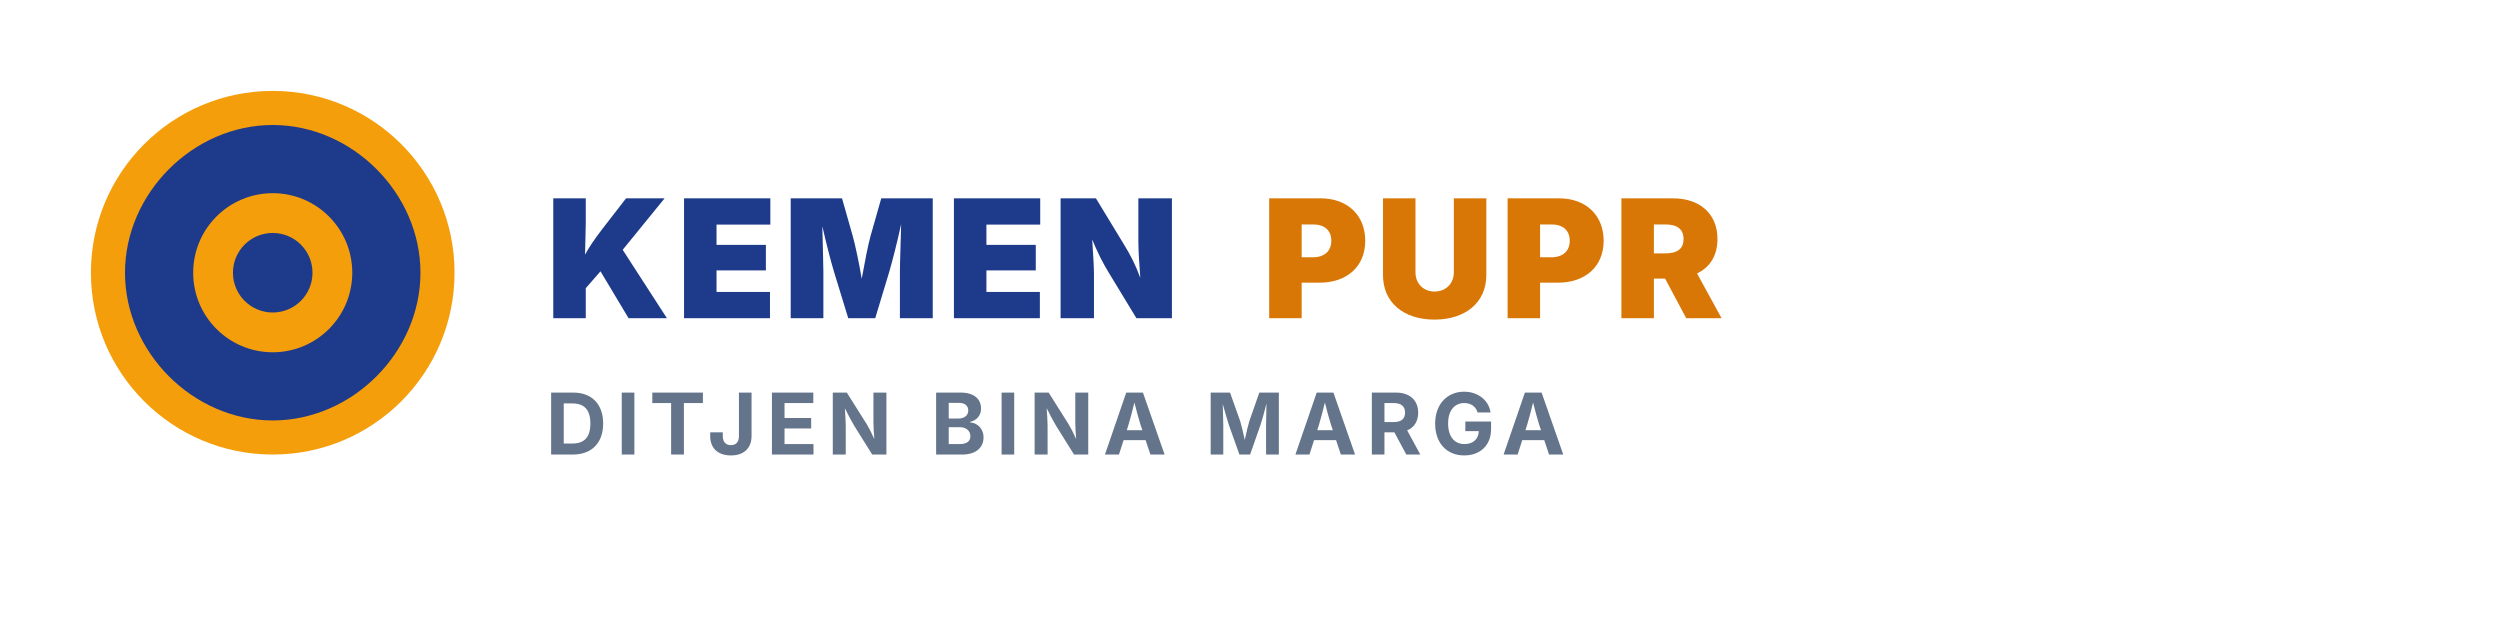
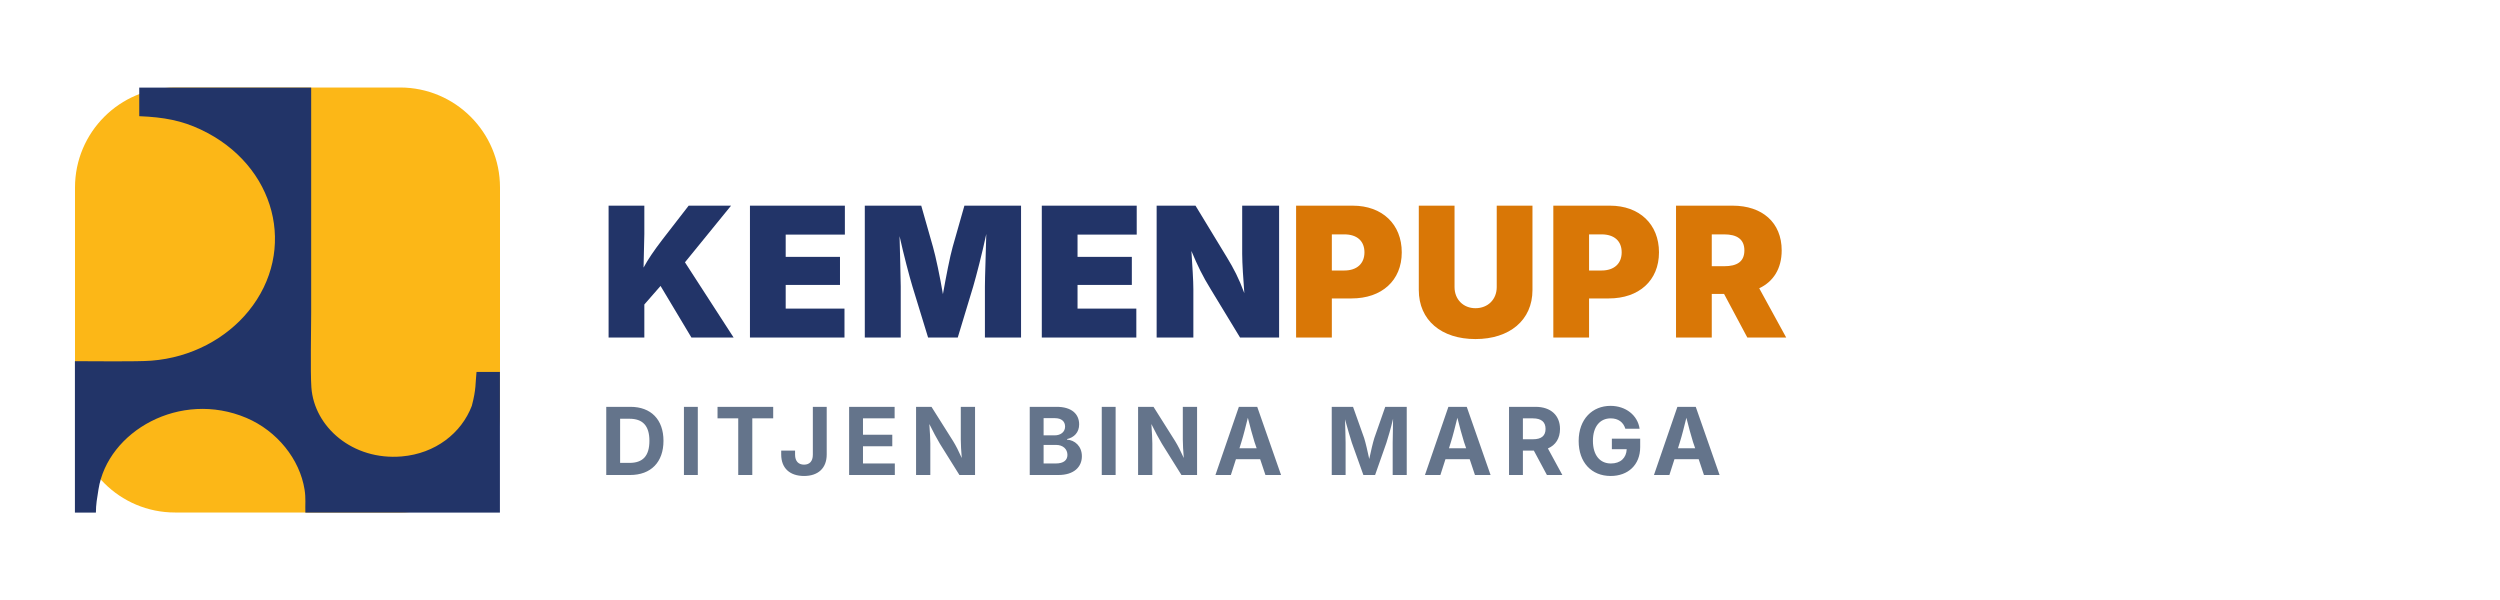
- <svg xmlns="http://www.w3.org/2000/svg" viewBox="0 0 220 55" width="220" height="55" fill="none">
-   <g transform="translate(6, 6)">
-     <circle cx="18" cy="18" r="16" fill="#F59E0B" />
-     <path d="M 18,5 C 25,5 31,11 31,18 C 31,25 25,31 18,31 C 11,31 5,25 5,18 C 5,11 11,5 18,5 Z" fill="#1E3A8A" />
-     <circle cx="18" cy="18" r="7" fill="#F59E0B" />
-     <circle cx="18" cy="18" r="3.5" fill="#1E3A8A" />
+ <svg xmlns="http://www.w3.org/2000/svg" viewBox="0 0 200 48" width="200" height="48" fill="none">
+   <g transform="translate(6, 7)">
+     <rect x="0" y="0" width="34" height="34" rx="8" fill="#FCB717" />
+     <g transform="scale(0.00136)">
+       <path fill="#223468" d="M-5.27 16098.87l0 8906.4 1234.81 -1.27c0.3,-470.09 72.67,-878.56 151.02,-1358.94 536.59,-3422.02 4807.04,-5863.69 8703.93,-4208.85 1802.7,765.53 3139.71,2432.12 3420.41,4221.76 79.37,506.02 31.26,859.25 45.12,1347.3l11444.71 0 0 -8274.18 -1376.08 1.42c-69,644.09 -12.16,1000.67 -277.01,1995.14 -612.37,1605.96 -2146.54,2806.04 -4123.41,2974.36 -2884.37,245.59 -5150.72,-1734.96 -5313.67,-4063.29 -63.74,-910.75 -11.8,-3334.53 -11.8,-4409.27l0 -13224.18 -10114.13 0 1.74 1682.09c1458.18,58.7 2499.44,259.38 3617.57,786.31 4446.11,2095.28 5699.69,7125.95 2813.75,10676.01 -1313.62,1615.93 -3378.29,2740.22 -5723.48,2919.5 -860.9,65.82 -3463.28,29.69 -4493.48,29.69z" />
+     </g>
  </g>
  <g transform="translate(48, 8)">
-     <text x="0" y="20" font-family="'Inter', 'Arial Black', sans-serif" font-size="14.5" font-weight="900" fill="#1E3A8A" letter-spacing="0.5">KEMEN</text>
-     <text x="63" y="20" font-family="'Inter', 'Arial Black', sans-serif" font-size="14.5" font-weight="900" fill="#D97706" letter-spacing="0.5">PUPR</text>
-     <text x="0" y="32" font-family="'Inter', 'Segoe UI', sans-serif" font-size="7.5" font-weight="700" fill="#64748B" letter-spacing="0.8">DITJEN BINA MARGA</text>
+     <text x="0" y="19" font-family="'Inter', -apple-system, BlinkMacSystemFont, 'Segoe UI', Roboto, 'Helvetica Neue', Arial, sans-serif" font-size="14.5" font-weight="900" fill="#223468" letter-spacing="0.3">KEMEN<tspan fill="#D97706">PUPR</tspan>
+     </text>
+     <text x="0" y="30" font-family="'Inter', -apple-system, BlinkMacSystemFont, 'Segoe UI', Roboto, sans-serif" font-size="7.5" font-weight="700" fill="#64748B" letter-spacing="0.8">DITJEN BINA MARGA</text>
  </g>
</svg>
